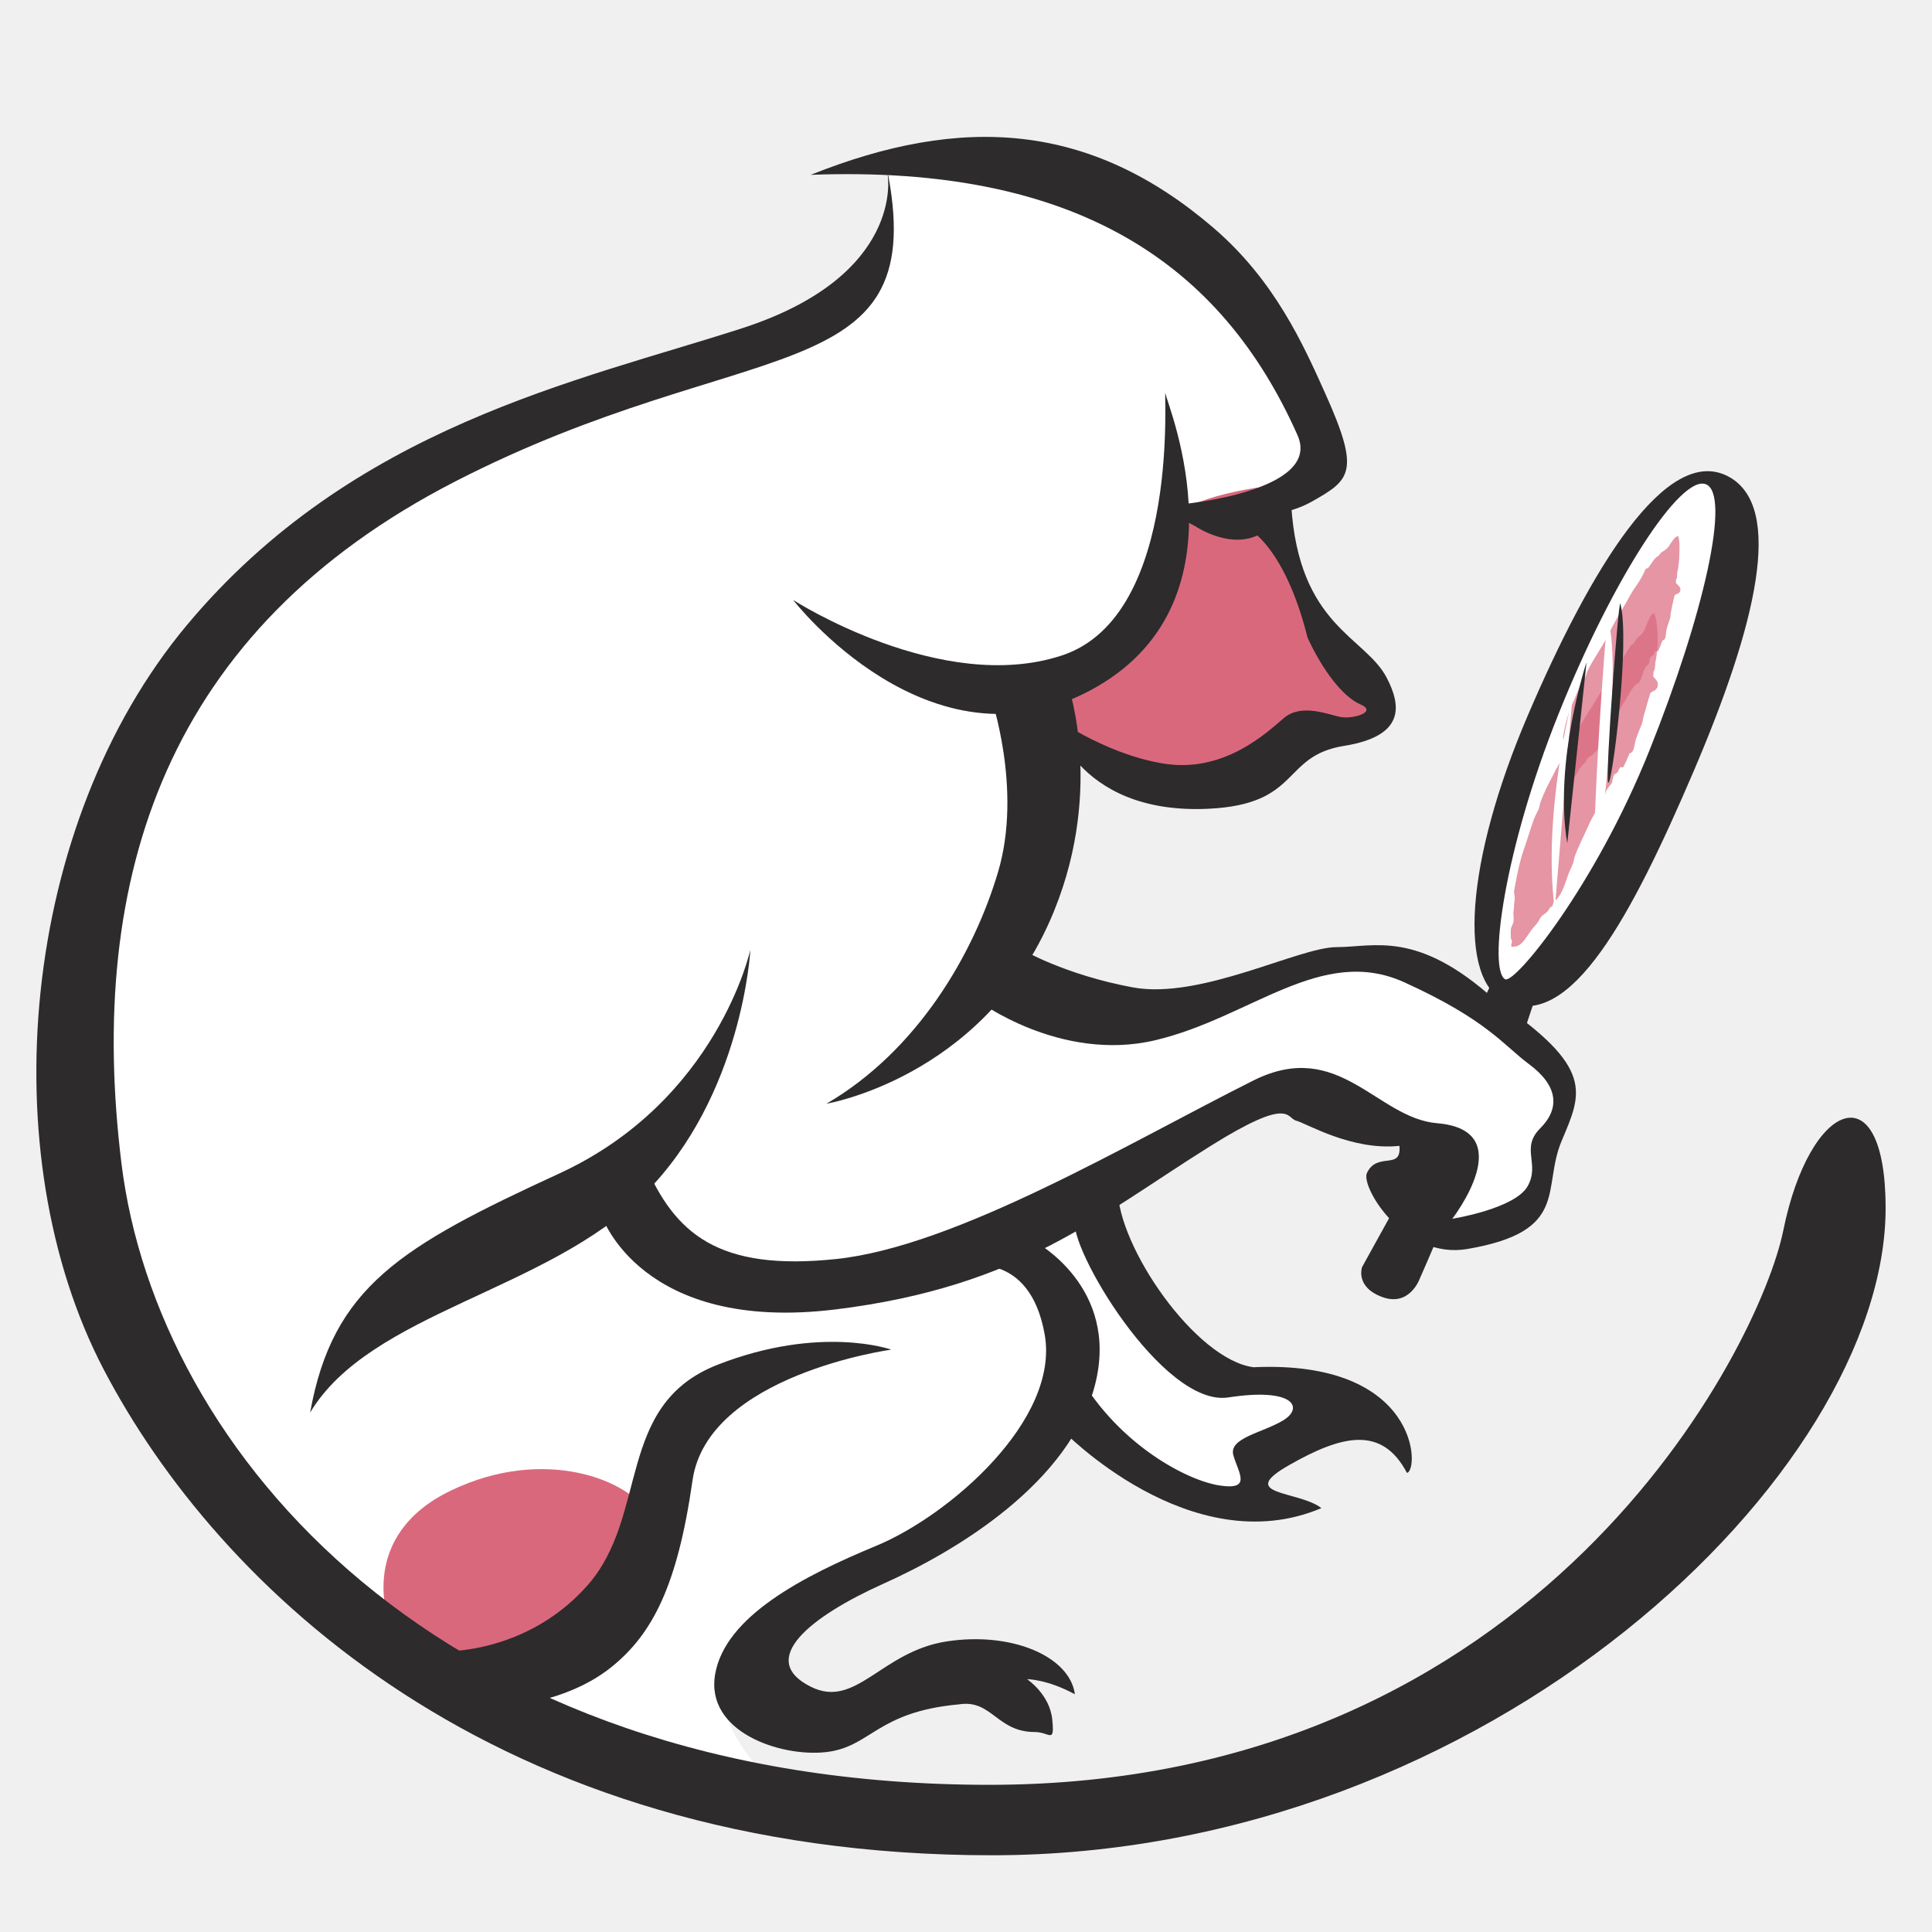
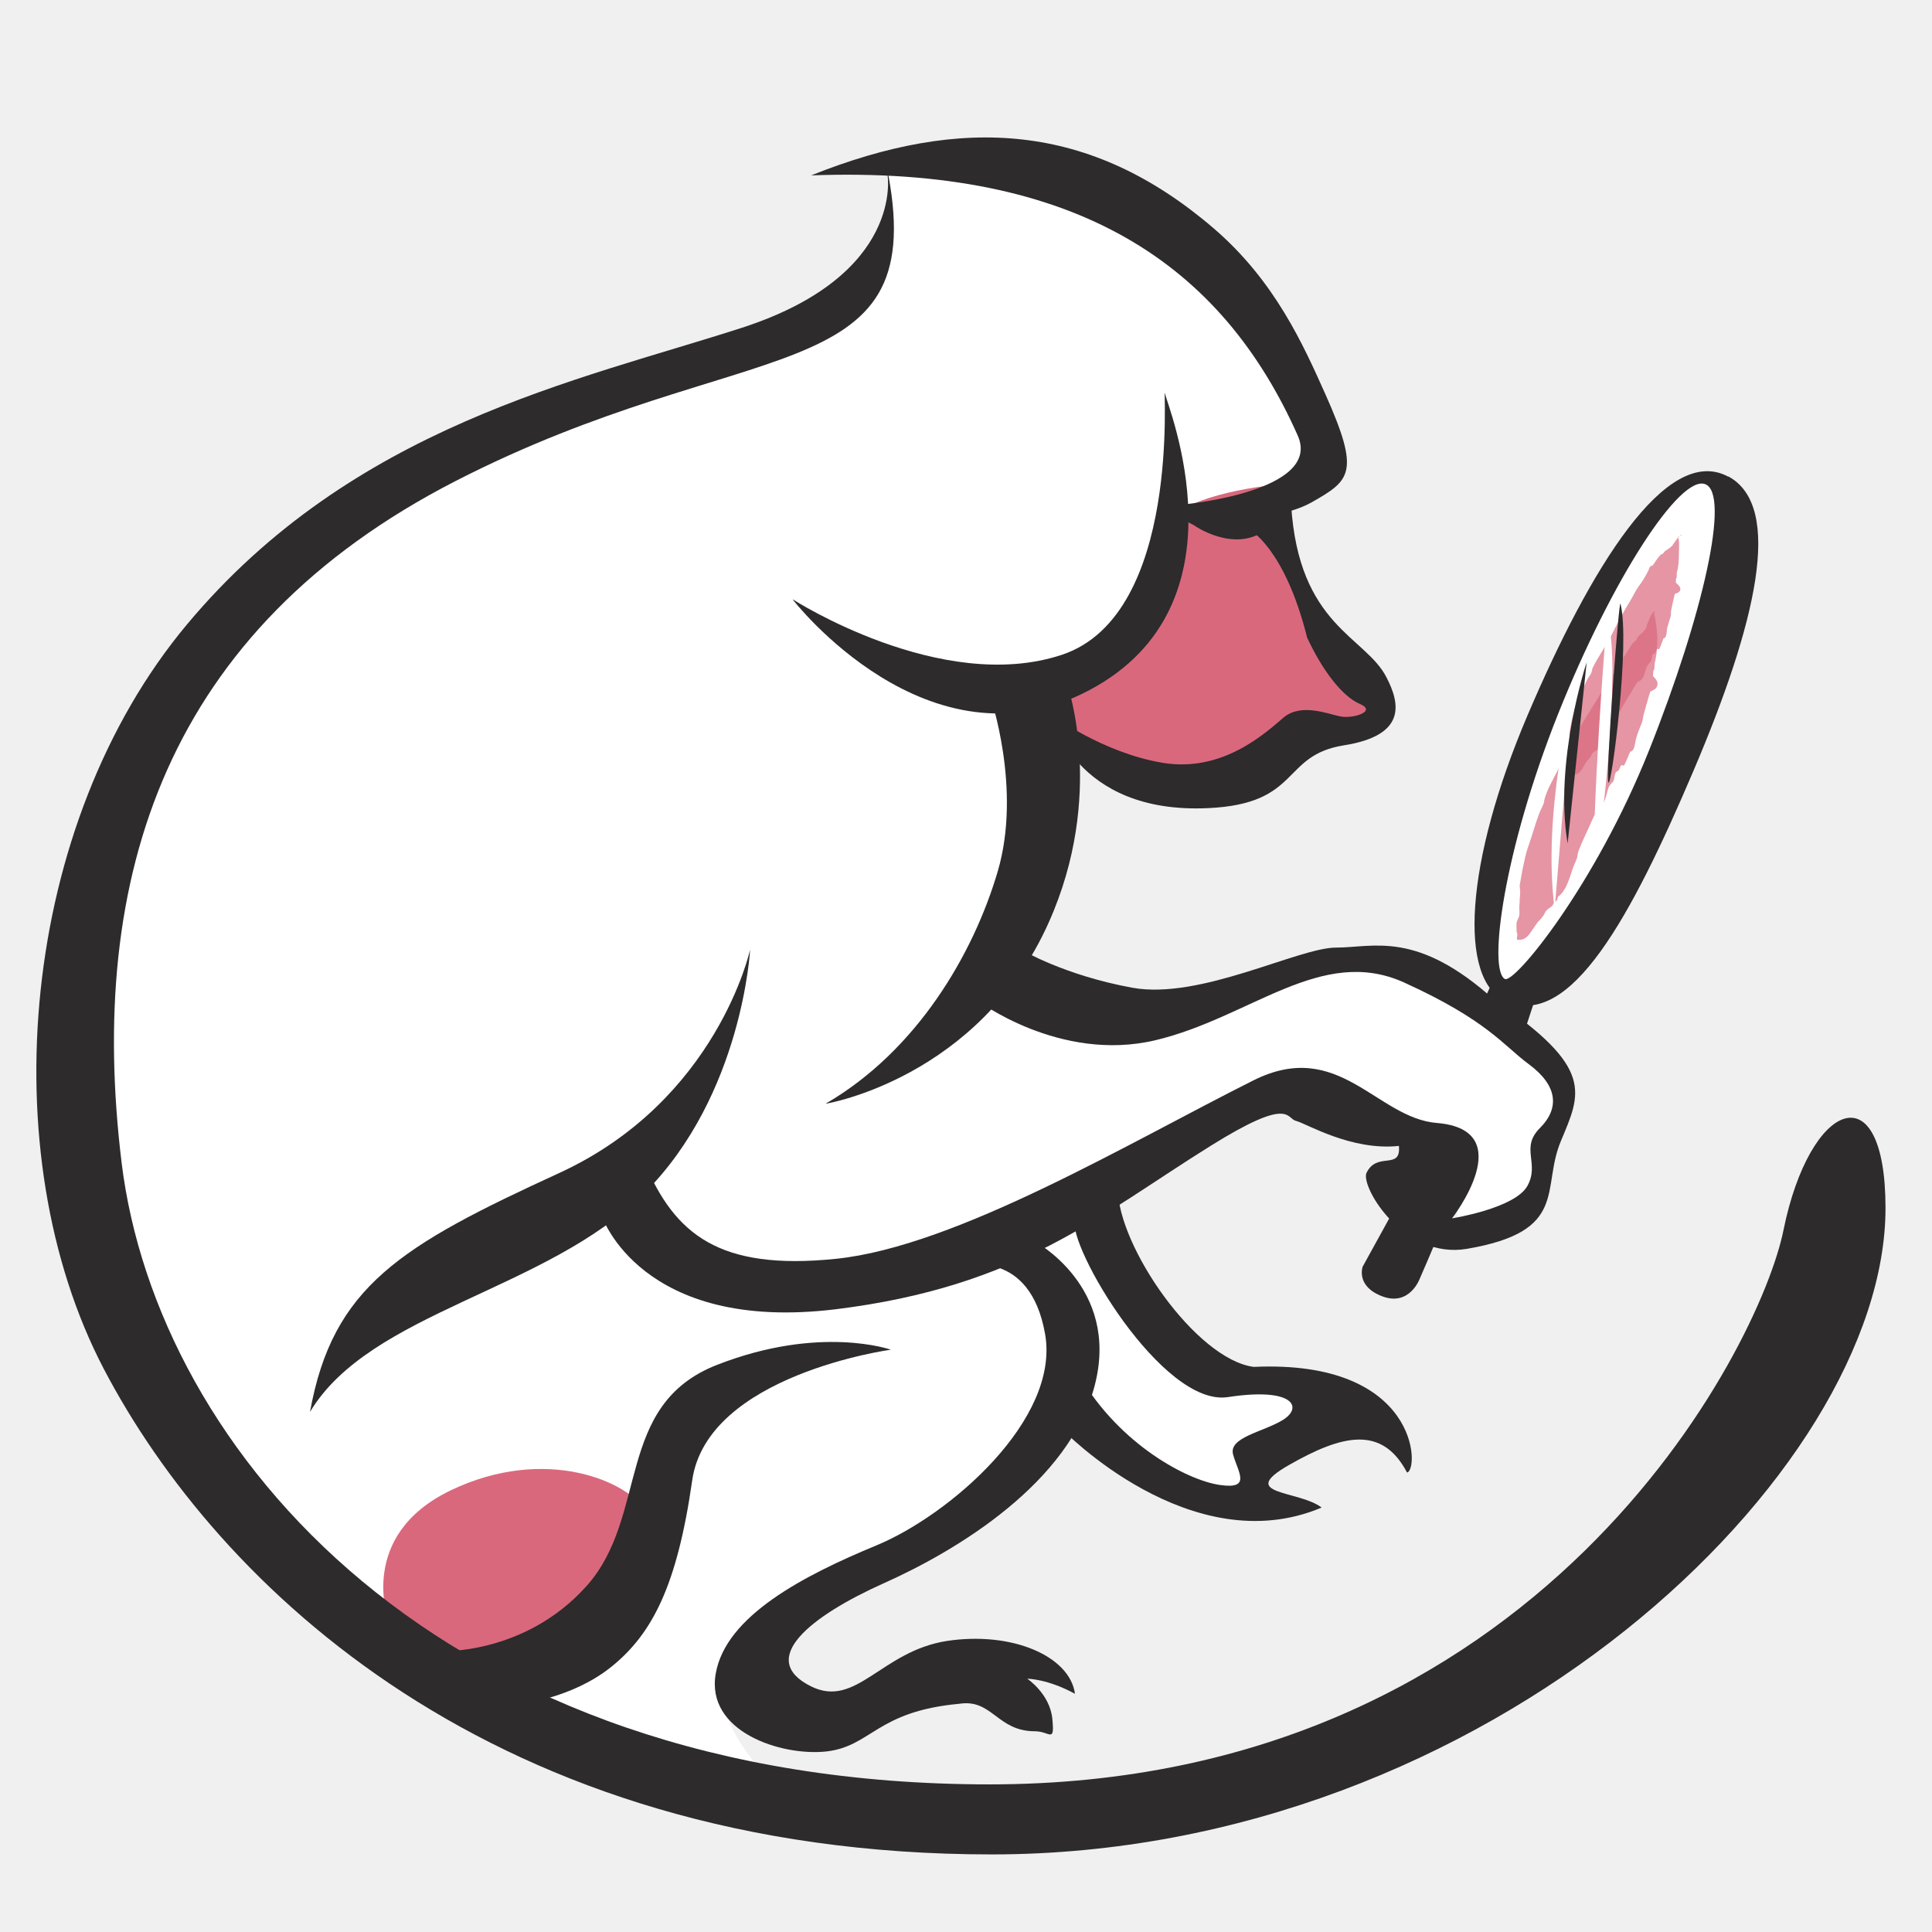
- <svg xmlns="http://www.w3.org/2000/svg" id="svg2" version="1.1" width="640" height="640" xml:space="preserve">
-   <defs id="defs6">
-     <clipPath clipPathUnits="userSpaceOnUse" id="clipPath16">
-       <path d="M 0,512 512,512 512,0 0,0 0,512 z" id="path18" />
-     </clipPath>
-     <clipPath clipPathUnits="userSpaceOnUse" id="clipPath40">
-       <path d="m 435.607,369.899 31.242,0 0,-64.782 -31.242,0 0,64.782 z" id="path42" />
-     </clipPath>
-     <clipPath clipPathUnits="userSpaceOnUse" id="clipPath56">
-       <path d="m 421.796,349.477 39.074,0 0,-88.423 -39.074,0 0,88.423 z" id="path58" />
-     </clipPath>
-   </defs>
-   <g id="g10" transform="matrix(1.25,0,0,-1.25,0,640)">
-     <path id="path22" style="fill:#ffffff;fill-opacity:1;fill-rule:nonzero;stroke:none" d="m 233.98,469.374 c 0,0 7.014,-14.948 -2.949,-31.424 -4.979,-8.234 -130.508,-34.949 -179.508,-102.949 -30,-47 -76,-183 71,-273 66,-34 94,-33 94,-33 0,0 -44,31 -16,52 28,21 69,31 80,60 13,-10 34,-31 54,-29 -2,13 -7,18 9,20 16,2 24,2 24,2 0,0 -15,12 -32,13 -17,1 -49,34 -48,48 21,12 48,32 64,26 16,-6 32,-16 35,-25 0,-6 -3,-16 10,-8 13,8 10,13 15,24 5,11 6,13 -5,22 -11,9 -37,30 -58,24 -21,-6 -65,-23 -87,-2 9,20 23,52 16,74 13,10 28,21 30,39 15,2 47,11 41,27 -6,16 -48.593,87.169 -113.593,73.169" />
-     <path id="path26" style="fill:#ffffff;fill-opacity:1;fill-rule:nonzero;stroke:none" d="m 441.522,306.002 c 11,29 29,78 12,80 -17,2 -36,-44 -41,-56 -5,-12 -25,-72 -14,-80 11,-8 43,56 43,56" />
-     <path id="path30" style="fill:#da687d;fill-opacity:1;fill-rule:nonzero;stroke:none" d="m 348.522,384.002 c 3.13,4.919 5.821,0.645 -7.679,-0.355 -13.5,-1 -29.622,-5.185 -32.389,-11.048 -5.192,-11.002 -6.932,-38.097 -26.432,-44.097 -1,-7 0,-23 27.5,-26 27.5,-3 28.5,15 44.5,14.5 16,-0.5 14.5,5.5 9,10 -5.5,4.5 -24.5,35 -24.5,45 0,10 6.5,6.5 10,12" />
-     <path id="path34" style="fill:#da687d;fill-opacity:1;fill-rule:nonzero;stroke:none" d="m 103.022,82.502 c 0,0 -8.5,22.5 16.5,34.5 25,12 47.5,2.5 52,-6 4.5,-8.5 -7.5,-42.5 -50.5,-43 -10.5,8.5 -18,14.5 -18,14.5" />
-     <g id="g38" transform="translate(-21.47687,0)" />
-     <g id="g44" transform="translate(-21.47687,0)">
-       <g style="opacity:0.7" id="g46" clip-path="url(#clipPath40)">
-         <g id="g48" transform="translate(466.2583,369.8384)">
-           <path id="path50" style="fill:#da687d;fill-opacity:1;fill-rule:evenodd;stroke:none" d="M 0,0 C 0.423,-1.569 0.298,-3.199 0.255,-4.838 0.213,-6.452 0.062,-8.15 -0.349,-9.801 c 0.106,-0.377 -0.082,-0.814 -0.018,-1.201 -0.41,-0.515 -0.194,-0.903 -0.284,-1.354 0.661,-0.674 1.522,-1.313 1.152,-2.162 -0.259,-0.596 -0.874,-0.706 -1.464,-0.995 -0.389,-1.403 -0.709,-3.099 -1.028,-4.649 -0.097,-0.476 -0.044,-1.051 -0.187,-1.485 -0.334,-1.01 -0.691,-1.978 -0.971,-3.09 -0.237,-0.945 0.034,-2.689 -1.063,-2.811 -0.423,-1.049 -0.663,-1.841 -1.165,-2.83 -0.286,-0.163 -0.452,0.106 -0.692,0.009 -0.305,-0.348 -0.294,-0.823 -0.577,-1.114 -0.222,-0.229 -0.503,-0.163 -0.665,-0.385 -0.363,-0.5 -0.266,-1.24 -0.523,-1.902 -0.468,-0.4 -0.862,-0.905 -1.147,-1.478 -0.588,-1.179 -0.698,-2.681 -1.591,-3.593 -0.28,-0.286 -0.761,-0.365 -1.011,-0.647 -0.238,-0.269 -0.455,-0.665 -0.689,-0.98 -0.338,-0.452 -0.669,-1.045 -0.972,-1.583 -1.004,-1.787 -2.383,-3.71 -3.301,-5.664 -0.173,-0.369 -0.199,-0.805 -0.364,-1.165 -0.381,-0.827 -0.943,-1.579 -1.257,-2.333 -0.516,-1.239 -1.31,-3.339 -2.538,-4.42 -0.149,-0.131 -0.473,-0.254 -0.606,-0.414 -0.179,-0.215 -0.136,-0.568 -0.32,-0.808 -0.086,-0.113 -0.4,-0.164 -0.537,-0.302 -0.208,-0.211 -0.306,-0.481 -0.479,-0.639 -0.426,-0.388 -1.015,-0.555 -1.381,-0.959 -0.277,-0.306 -0.397,-0.743 -0.692,-1.127 -0.318,-0.413 -0.761,-0.784 -1.09,-1.202 -0.994,-1.264 -1.38,-2.8 -2.702,-3.396 -0.393,-0.178 -0.88,-0.12 -1.291,-0.241 -0.374,0.344 -0.078,0.818 -0.163,1.164 -0.055,0.222 -0.285,0.382 -0.346,0.583 -0.143,0.474 -0.347,1.336 -0.34,1.878 0.007,0.538 0.305,0.971 0.375,1.612 0.061,0.549 -0.137,1.246 -0.177,1.856 -0.021,0.306 0.064,0.624 0.059,0.956 -0.008,0.533 -0.066,0.801 0.008,1.442 0.086,0.743 -0.074,1.462 -0.171,2.152 0.342,1.705 0.531,3.008 1.09,4.919 0.258,0.881 0.721,2.367 1.18,3.346 0.886,1.895 1.64,3.964 2.6,5.945 0.319,0.656 0.825,1.196 1.139,1.852 0.182,0.381 0.211,0.828 0.395,1.215 1.617,3.398 3.877,6.233 5.565,9.731 1.399,2.859 2.88,5.418 4.745,8.545 0.842,1.415 1.568,2.917 2.434,4.086 0.66,0.891 1.632,2.413 2.334,3.916 0.278,0.596 0.269,1.073 1.005,1.102 0.758,0.948 1.326,2.018 2.119,2.824 0.2,0.202 0.51,0.303 0.733,0.498 0.26,0.228 0.383,0.57 0.638,0.778 0.541,0.441 1.432,0.832 2.035,1.659 0.16,0.22 0.229,0.451 0.406,0.682 0.414,0.539 1.191,1.866 1.81,2.013 C -0.241,0.085 -0.126,0.061 0,0" />
-         </g>
-       </g>
-     </g>
-     <g id="g54" transform="translate(-21.47687,0)" />
-     <g id="g60" transform="translate(-21.47687,0)">
-       <g style="opacity:0.7" id="g62" clip-path="url(#clipPath56)">
-         <g id="g64" transform="translate(459.8965,349.4487)">
-           <path id="path66" style="fill:#da687d;fill-opacity:1;fill-rule:evenodd;stroke:none" d="m 0,0 c 0.688,-1.936 0.765,-4.106 0.935,-6.266 -0.019,-2.14 -0.168,-4.579 -0.715,-6.943 0.098,-0.492 -0.155,-1.108 -0.109,-1.623 -0.519,-0.752 -0.295,-1.25 -0.438,-1.876 0.718,-0.835 1.666,-1.609 1.155,-2.836 -0.37,-0.846 -1.118,-1.037 -1.845,-1.479 -0.64,-1.905 -1.226,-4.263 -1.846,-6.305 -0.187,-0.635 -0.212,-1.395 -0.447,-1.977 -0.547,-1.362 -1.111,-2.656 -1.597,-4.101 -0.416,-1.238 -0.356,-3.498 -1.652,-3.689 -0.61,-1.355 -0.978,-2.373 -1.674,-3.651 -0.35,-0.217 -0.512,0.119 -0.801,-0.013 -0.392,-0.456 -0.442,-1.063 -0.795,-1.445 -0.269,-0.298 -0.585,-0.226 -0.785,-0.514 -0.449,-0.651 -0.386,-1.58 -0.723,-2.425 -0.282,-0.266 -0.546,-0.564 -0.784,-0.888 -0.119,-0.162 -0.233,-0.33 -0.337,-0.505 l -0.153,-0.266 -0.072,-0.136 -0.034,-0.069 -0.003,-0.004 0,-10e-4 c 0.099,0.238 0.028,0.066 0.05,0.119 l -10e-4,-0.002 -0.001,-10e-4 -0.004,-0.01 -0.008,-0.019 -0.016,-0.037 c -0.697,-1.635 -0.851,-3.63 -1.895,-4.955 -0.335,-0.421 -0.872,-0.577 -1.142,-0.971 -0.259,-0.375 -0.491,-0.912 -0.746,-1.347 -0.366,-0.625 -0.722,-1.432 -1.046,-2.164 -1.085,-2.456 -2.571,-5.274 -3.572,-8.03 -0.188,-0.523 -0.205,-1.106 -0.385,-1.617 -0.422,-1.173 -1.022,-2.273 -1.394,-3.342 -0.626,-1.753 -1.474,-4.727 -3.01,-6.377 -0.182,-0.2 -0.567,-0.415 -0.732,-0.65 -0.22,-0.315 -0.191,-0.786 -0.42,-1.137 -0.106,-0.164 -0.475,-0.275 -0.642,-0.48 -0.254,-0.313 -0.383,-0.69 -0.594,-0.926 -0.503,-0.581 -1.23,-0.865 -1.714,-1.438 -0.365,-0.435 -0.562,-1.029 -0.958,-1.568 -0.426,-0.578 -0.991,-1.104 -1.428,-1.683 -0.65,-0.928 -1.251,-1.786 -1.828,-2.608 -0.592,-0.813 -1.215,-1.514 -2.047,-1.884 -0.495,-0.219 -1.042,-0.12 -1.539,-0.256 -0.353,0.473 0.086,1.071 0.061,1.524 -0.018,0.288 -0.25,0.504 -0.28,0.766 -0.07,0.615 -0.141,1.712 -0.035,2.387 0.099,0.676 0.548,1.191 0.712,2.005 0.125,0.708 -0.034,1.591 -0.025,2.359 0.004,0.387 0.13,0.791 0.153,1.206 0.038,0.668 -0.008,0.999 0.13,1.795 0.163,0.922 -0.034,1.854 -0.121,2.709 0.426,2.191 0.686,3.806 1.265,6.362 0.273,1.176 0.786,3.104 1.265,4.488 0.472,1.315 0.904,2.681 1.347,4.063 0.445,1.4 0.906,2.841 1.424,4.249 0.347,0.939 0.896,1.734 1.274,2.728 0.213,0.565 0.249,1.192 0.465,1.767 0.475,1.25 0.99,2.514 1.541,3.656 0.553,1.123 1.13,2.228 1.711,3.336 l 0.938,1.807 c 0.326,0.58 0.653,1.161 0.981,1.745 0.649,1.172 1.283,2.367 1.886,3.609 1.027,1.966 2.073,3.828 3.188,5.725 1.116,1.844 2.324,3.757 3.629,5.817 1.158,1.853 2.248,3.825 3.357,5.355 0.827,1.167 2.173,3.163 3.042,5.126 0.342,0.78 0.349,1.38 1.197,1.482 0.907,1.274 1.649,2.697 2.452,3.773 0.214,0.276 0.563,0.445 0.808,0.722 0.286,0.323 0.408,0.762 0.693,1.065 0.582,0.653 1.672,1.277 2.21,2.569 0.151,0.332 0.198,0.653 0.368,1.006 0.397,0.822 1.098,2.779 1.78,3.145 C -0.284,0.044 -0.151,0.044 0,0" />
-         </g>
-       </g>
-     </g>
-     <path id="path70" style="fill:#ffffff;fill-opacity:1;fill-rule:nonzero;stroke:none" d="m 416.689,327.002 c 0,0 -8,-30.667 -4.667,-56 0.667,8 4.667,56 4.667,56" />
-     <path id="path74" style="fill:#ffffff;fill-opacity:1;fill-rule:nonzero;stroke:none" d="m 426.189,347.726 c -0.61,2.147 -4.597,-59.478 -3.432,-61.636 1.166,-2.159 7.147,48.575 3.432,61.636" />
-     <path id="path78" style="fill:#2d2b2c;fill-opacity:1;fill-rule:nonzero;stroke:none" d="m 235.249,465.604 c 0,0 4.667,-26.62 -38.667,-40.62 -43.333,-14 -103.061,-25.982 -147.06,-78.649 -44,-52.666 -52,-139.999 -22,-197.333 30,-57.333 103.333,-128.667 235.333,-128.667 132,0 236.853,101.506 236.853,171.506 0,36.667 -20.147,28.492 -27.114,-5.908 C 466.305,154.883 408.189,39.002 262.189,39.002 c -146,0 -220.667,88.667 -230,164.667 -9.334,76 11.899,141.469 88.566,180.802 76.667,39.334 125.32,23.664 114.653,80.997" />
-     <path id="path82" style="fill:#2d2b2c;fill-opacity:1;fill-rule:nonzero;stroke:none" d="m 198.857,260.335 c 0,0 -8.667,-40.001 -50.667,-59.333 -42,-19.334 -60,-30 -66,-63.334 16,26.666 62.667,32 88.667,58 26,26 28,64.667 28,64.667" />
-     <path id="path86" style="fill:#2d2b2c;fill-opacity:1;fill-rule:nonzero;stroke:none" d="m 210.19,353.002 c 0,0 36,-46.667 78.667,-24 42.666,22.667 20.667,75.333 20,78.667 -0.667,3.333 4.666,-58.667 -27.334,-69.334 -32,-10.666 -71.333,14.667 -71.333,14.667" />
-     <path id="path90" style="fill:#2d2b2c;fill-opacity:1;fill-rule:nonzero;stroke:none" d="m 116.189,74.336 c 0,0 22.666,-1.334 39.333,17.332 16.667,18.668 7.334,48 34.667,58.668 27.333,10.666 46,4 46,4 0,0 -48.667,-6.668 -52.667,-34.668 -4,-28 -10.666,-40.666 -21.333,-49.332 -10.667,-8.668 -24.667,-10 -24.667,-10 l -21.333,14 z" />
-     <path id="path94" style="fill:#2d2b2c;fill-opacity:1;fill-rule:nonzero;stroke:none" d="m 219.022,219.502 c 0,0 40.523,6.783 59,48 15.167,33.833 5,63 5,63 l -20.5,-3 c 0,0 8.5,-24.5 2,-46.5 -6.5,-22 -21.5,-47.5 -45.5,-61.5" />
-     <path id="path98" style="fill:#2d2b2c;fill-opacity:1;fill-rule:nonzero;stroke:none" d="m 437.133,313.162 c -14.461,-36.13 -35.773,-62.068 -38.265,-60.674 -4.494,2.513 -0.358,34.036 14.104,70.166 14.46,36.13 32.432,63.635 39.104,61.014 6.672,-2.621 -0.483,-34.376 -14.943,-70.506 m 20.999,72.506 c -16.442,8.934 -36.644,-24.449 -53.276,-63.334 -16.633,-38.885 -18.542,-70.229 -5.759,-75.836 17.092,-7.496 33.127,22.285 49.759,61.17 16.632,38.885 24,70 9.276,78" />
-     <path id="path102" style="fill:#2d2b2c;fill-opacity:1;fill-rule:nonzero;stroke:none" d="m 159.522,189.668 c 0,0 10.331,-31.037 62,-24.666 48.667,6 69.59,24.744 99.333,43.334 21.334,13.332 20,7.332 22.667,6.666 2.667,-0.666 14.667,-8 27.333,-6.666 0.667,-6.668 -5.999,-1.334 -8.666,-7.334 -1.333,-4 10.12,-22.824 26.666,-20 27.334,4.666 19.667,16 25.001,28.666 5.333,12.666 9,19.334 -17.667,37.334 -20.667,18.666 -32,13.999 -42,13.999 -10,0 -36,-13.999 -54,-10.666 -18,3.333 -29.334,10 -29.334,10 l -11.999,-13.333 c 0,0 21.999,-16.666 47.333,-10.666 25.333,6 44.001,25.332 66.001,15.332 22,-10 26.282,-16.701 32.999,-21.666 7.667,-5.668 8.333,-11.666 3,-17 -5.334,-5.334 0.001,-9.334 -3.332,-15.334 -3.334,-6 -20,-8.666 -20,-8.666 0,0 18.273,23.477 -4,25.332 -16,1.334 -26,22.668 -48.667,11.334 -32.55,-16.277 -78.668,-44 -110.668,-47.332 -31.193,-3.248 -42.667,6.666 -50.667,25.332 -9.333,-8 -11.333,-14 -11.333,-14" />
-     <path id="path106" style="fill:#2d2b2c;fill-opacity:1;fill-rule:nonzero;stroke:none" d="m 274.189,183.002 c 0,0 22.667,-12 16,-38 -6.667,-26 -36.667,-44 -56,-52.668 -19.333,-8.666 -33.743,-20.127 -19.333,-27.332 12,-6 18.667,9.334 36,12 17.333,2.666 32.667,-4 34,-14 -7.334,4 -12.667,4 -12.667,4 0,0 6,-4 6.667,-10.668 0.666,-6.666 -0.667,-3.332 -4.667,-3.332 -10,0 -11.333,8.666 -20,7.332 -22,-2 -23.333,-11.334 -35.333,-12.666 -12,-1.334 -32,5.334 -29.334,20.666 2.667,15.334 23.334,26 42.667,34 19.333,8 48.667,33.334 44.667,56 -4,22.668 -21.334,18 -21.334,18 l 18.667,6.668 z" />
-     <path id="path110" style="fill:#2d2b2c;fill-opacity:1;fill-rule:nonzero;stroke:none" d="m 331.022,371.752 c 0,0 9.5,-4.75 15.5,-28.75 4,-8.667 9.333,-15.667 14,-17.667 4.667,-2 -2,-4 -5.333,-3.333 -3.334,0.667 -10.334,3.667 -15,-0.333 -4.667,-4 -16,-14.667 -32,-12 -16,2.666 -29.667,12.833 -29.667,12.833 0,0 6,-26.5 41.667,-24.833 24.721,1.155 19.333,14 36,16.666 16.666,2.667 14.893,11.089 11.333,18 -5.667,11 -23.333,13.667 -25.333,45.834 -2,3.333 -14.5,-0.417 -11.167,-6.417" />
-     <path id="path114" style="fill:#2d2b2c;fill-opacity:1;fill-rule:nonzero;stroke:none" d="m 388.014,204.471 c 1.506,-1.477 -11.825,-31.469 -11.825,-31.469 0,0 -2.667,-7.334 -9.814,-4.75 -7.311,2.645 -5.413,7.948 -5.413,7.948 l 17.026,30.837 c 0,0 9.353,-1.906 10.026,-2.566" />
-     <path id="path118" style="fill:#2d2b2c;fill-opacity:1;fill-rule:nonzero;stroke:none" d="m 406.746,247.168 c -0.667,-2 -3.333,-10 -3.333,-10 l -10.891,8.334 2.891,6.332 11.333,-4.666 z" />
-     <path id="path122" style="fill:#2d2b2c;fill-opacity:1;fill-rule:nonzero;stroke:none" d="m 284.856,189.002 c -2,-7.334 23.333,-50.002 40.667,-47.334 17.333,2.666 19.999,-2.668 14.666,-6 -5.333,-3.334 -14.666,-4.668 -13.333,-9.334 1.333,-4.666 5,-9.334 -3.667,-8 -8.666,1.334 -26.333,10.668 -37,28.668 -3.333,-10.668 -4.666,-14 -4.666,-14 0,0 34,-35.334 68.666,-20.668 -6,4.668 -22.666,3.334 -8.666,11.334 14,8 24.666,10.666 31.333,-2 3.333,0.666 3.333,30 -40.667,28 -15.333,2 -36,32 -36,47.334 -4,-4 -9.333,-0.666 -11.333,-8" />
-     <path id="path126" style="fill:#2d2b2c;fill-opacity:1;fill-rule:nonzero;stroke:none" d="m 420.446,336.502 c 0,0 -8.75,-26.286 -5.104,-48 0.729,6.857 5.104,48 5.104,48" />
-     <path id="path130" style="fill:#2d2b2c;fill-opacity:1;fill-rule:nonzero;stroke:none" d="m 429.405,352.05 c -0.444,1.66 -4.07,-45.761 -3.203,-47.435 0.868,-1.673 5.909,37.339 3.203,47.435" />
-     <path id="path134" style="fill:#2d2b2c;fill-opacity:1;fill-rule:nonzero;stroke:none" d="m 312.855,378.335 c 0,0 37.667,3.333 31,18.333 -20.105,45.239 -58.333,71.667 -129,69 40,16 74,14 106.667,-14 16.333,-14 23.893,-31.041 29.75,-44.083 9.34,-20.801 6.589,-22.747 -3.75,-28.583 -12.568,-7.095 -34.191,-2.57 -34.667,-0.667" />
-     <path id="path138" style="fill:#2d2b2c;fill-opacity:1;fill-rule:nonzero;stroke:none" d="m 316.708,372.582 c 0,0 10.364,-7.138 18.502,-1.326 3.741,3.849 6.233,5.95 -4.371,5.512 l -12.905,0.529 c -8.941,1.825 -8.765,-0.938 -1.226,-4.715 z" />
+ <svg xmlns="http://www.w3.org/2000/svg" width="640" height="640">
+   <path d="M292.4 53.2s8.7 18.6-3.6 39.2c-6.2 10.2-163.1 43.6-224.3 128.6-37.5 58.7-95 228.7 88.7 341.2 82.5 42.5 117.5 41.2 117.5 41.2s-55-38.7-20-65 86.2-38.7 100-75c16.2 12.5 42.5 38.7 67.5 36.2-2.5-16.2-8.7-22.5 11.2-25s30-2.5 30-2.5-18.7-15-40-16.2-61.2-42.5-60-60c26.2-15 60-40 80-32.5s40 20 43.7 31.2c0 7.5-3.7 20 12.5 10s12.5-16.2 18.7-30 7.5-16.2-6.2-27.5-46.2-37.5-72.5-30-81.2 28.7-108.7 2.5c11.2-25 28.7-65 20-92.5 16.2-12.5 35-26.2 37.5-48.7 18.7-2.5 58.7-13.7 51.2-33.7S374.9 36.0 293.6 53.5" fill="#fff" />
+   <path d="M551.9 257.4c13.7-36.2 36.2-97.5 15-100s-45 55-51.2 70-31.2 90-17.5 100 53.7-70 53.7-70" fill="#fff" />
+   <path d="M435.6 159.9c3.9-6.1 7.2-.8-9.6.4-16.8 1.2-37.0 6.4-40.4 13.8-6.4 13.7-8.6 47.6-33.0 55.1-1.2 8.7 0 28.7 34.3 32.5s35.6-18.7 55.6-18.1 18.1-6.8 11.2-12.5-30.6-43.7-30.6-56.2 8.1-8.1 12.5-15M128.7 536.8s-10.6-28.1 20.6-43.1 59.3-3.1 65 7.5-9.3 53.1-63.1 53.7c-13.1-10.6-22.5-18.1-22.5-18.1" fill="#da687d" />
+   <g opacity=".7" transform="matrix(1.25 0 0 -1.25 -26.846 640)">
+     <path d="M466.2 369.8c.4-1.5.2-3.1.2-4.8-.0-1.6-.1-3.3-.6-4.9.1-.3-.0-.8-.0-1.2-.4-.5-.1-.9-.2-1.3.6-.6 1.5-1.3 1.1-2.1-.2-.5-.8-.7-1.4-.9-.3-1.4-.7-3.0-1.0-4.6-.0-.4-.0-1.0-.1-1.4-.3-1.0-.6-1.9-.9-3.0-.2-.9.0-2.6-1.0-2.8-.4-1.0-.6-1.8-1.1-2.8-.2-.1-.4.1-.6.0-.3-.3-.2-.8-.5-1.1-.2-.2-.5-.1-.6-.3-.3-.5-.2-1.2-.5-1.9a4.7 4.7 0 0 1-1.1-1.4c-.5-1.1-.6-2.6-1.5-3.5-.2-.2-.7-.3-1.0-.6-.2-.2-.4-.6-.6-.9-.3-.4-.6-1.0-.9-1.5-1.0-1.7-2.3-3.7-3.3-5.6-.1-.3-.2-.8-.3-1.1-.3-.8-.9-1.5-1.2-2.3-.5-1.2-1.3-3.3-2.5-4.4-.1-.1-.4-.2-.6-.4-.1-.2-.1-.5-.3-.8-.0-.1-.4-.1-.5-.3-.2-.2-.3-.4-.4-.6-.4-.3-1.0-.5-1.3-.9-.2-.3-.3-.7-.6-1.1-.3-.4-.7-.7-1.0-1.2-.9-1.2-1.3-2.8-2.7-3.3-.3-.1-.8-.1-1.2-.2-.3.3-.0.8-.1 1.1-.0.2-.2.3-.3.5-.1.4-.3 1.3-.3 1.8.0.5.3.9.3 1.6.0.5-.1 1.2-.1 1.8-.0.3.0.6.0.9-.0.5-.0.8.0 1.4.0.7-.0 1.4-.1 2.1.3 1.7.5 3.0 1.0 4.9.2.8.7 2.3 1.1 3.3.8 1.8 1.6 3.9 2.6 5.9.3.6.8 1.1 1.1 1.8.1.3.2.8.3 1.2 1.6 3.3 3.8 6.2 5.5 9.7 1.4 2.8 2.8 5.4 4.7 8.5.8 1.4 1.5 2.9 2.4 4.0.6.8 1.6 2.4 2.3 3.9.2.5.2 1.0 1.0 1.1.7.9 1.3 2.0 2.1 2.8.2.2.5.3.7.4.2.2.3.5.6.7.5.4 1.4.8 2.0 1.6.1.2.2.4.4.6.4.5 1.1 1.8 1.8 2.0.0.0.2.0.3-.0" fill="#da687d" />
  </g>
+   <g opacity=".7" transform="matrix(1.25 0 0 -1.25 -26.846 640)">
+     <path d="M459.8 349.4c.6-1.9.7-4.1.9-6.2-.0-2.1-.1-4.5-.7-6.9.0-.4-.1-1.1-.1-1.6-.5-.7-.2-1.2-.4-1.8.7-.8 1.6-1.6 1.1-2.8-.3-.8-1.1-1.0-1.8-1.4-.6-1.9-1.2-4.2-1.8-6.3-.1-.6-.2-1.3-.4-1.9-.5-1.3-1.1-2.6-1.5-4.1-.4-1.2-.3-3.4-1.6-3.6-.6-1.3-.9-2.3-1.6-3.6-.3-.2-.5.1-.8-.0-.3-.4-.4-1.0-.7-1.4-.2-.2-.5-.2-.7-.5-.4-.6-.3-1.5-.7-2.4a6.5 6.5 0 0 1-1.1-1.3l-.1-.2-.0-.1-.0-.0-.0-.0v-.0l.0.1-.0-.0-.0-.0-.0-.0-.0-.0-.0-.0c-.6-1.6-.8-3.6-1.8-4.9-.3-.4-.8-.5-1.1-.9-.2-.3-.4-.9-.7-1.3-.3-.6-.7-1.4-1.0-2.1-1.0-2.4-2.5-5.2-3.5-8.0-.1-.5-.2-1.1-.3-1.6-.4-1.1-1.0-2.2-1.3-3.3-.6-1.7-1.4-4.7-3.0-6.3-.1-.2-.5-.4-.7-.6-.2-.3-.1-.7-.4-1.1-.1-.1-.4-.2-.6-.4-.2-.3-.3-.6-.5-.9-.5-.5-1.2-.8-1.7-1.4-.3-.4-.5-1.0-.9-1.5-.4-.5-.9-1.1-1.4-1.6l-1.8-2.6c-.5-.8-1.2-1.5-2.0-1.8-.4-.2-1.0-.1-1.5-.2-.3.4.0 1.0.0 1.5-.0.2-.2.5-.2.7-.0.6-.1 1.7-.0 2.3.0.6.5 1.1.7 2.0.1.7-.0 1.5-.0 2.3.0.3.1.7.1 1.2.0.6-.0.9.1 1.7.1.9-.0 1.8-.1 2.7.4 2.1.6 3.8 1.2 6.3.2 1.1.7 3.1 1.2 4.4.4 1.3.9 2.6 1.3 4.0.4 1.4.9 2.8 1.4 4.2.3.9.8 1.7 1.2 2.7.2.5.2 1.1.4 1.7.4 1.2.9 2.5 1.5 3.6a147.5 147.5 0 0 0 1.7 3.3l.9 1.8c.3.5.6 1.1.9 1.7a75.5 75.5 0 0 1 1.8 3.6 129.6 129.6 0 0 0 3.1 5.7 340.1 340.1 0 0 0 3.6 5.8c1.1 1.8 2.2 3.8 3.3 5.3.8 1.1 2.1 3.1 3.0 5.1.3.7.3 1.3 1.1 1.4.9 1.2 1.6 2.6 2.4 3.7.2.2.5.4.8.7.2.3.4.7.6 1.0.5.6 1.6 1.2 2.2 2.5.1.3.1.6.3 1.0.3.8 1.0 2.7 1.7 3.1.0.0.2.0.3.0" fill="#da687d" />
+   </g>
+   <path d="M520.8 231.2s-10 38.3-5.8 70l5.8-70m11.8-25.9c-.7-2.6-5.7 74.3-4.2 77.0 1.4 2.6 8.9-60.7 4.2-77.0" fill="#fff" />
+   <path d="M294.0 57.9s5.8 33.2-48.3 50.7-128.8 32.4-183.8 98.3c-55 65.8-65 174.9-27.5 246.6 37.5 71.6 129.1 160.8 294.1 160.8S624.6 487.7 624.6 400.2c0-45.8-25.1-35.6-33.8 7.3-7.8 38.8-80.5 183.6-263.0 183.6-182.5 0-275.8-110.8-287.5-205.8-11.6-95 14.8-176.8 110.7-226.0 95.8-49.1 156.6-29.5 143.3-101.2" fill="#2d2b2c" />
+   <path d="M248.5 314.5s-10.8 50.0-63.3 74.1c-52.5 24.1-75 37.5-82.5 79.1 20-33.3 78.3-40 110.8-72.5s35-80.8 35-80.8m14.1-115.8s45 58.3 98.3 30c53.3-28.3 25.8-94.1 25-98.3-.8-4.1 5.8 73.3-34.1 86.6-40 13.3-89.1-18.3-89.1-18.3M145.2 547.0s28.3 1.6 49.1-21.6c20.8-23.3 9.1-60 43.3-73.3 34.1-13.3 57.5-5 57.5-5s-60.8 8.3-65.8 43.3-13.3 50.8-26.6 61.6c-13.3 10.8-30.8 12.5-30.8 12.5l-26.6-17.5z" fill="#2d2b2c" />
+   <path d="M273.7 365.6s50.6-8.4 73.7-60c18.9-42.2 6.2-78.7 6.2-78.7l-25.6 3.7s10.6 30.6 2.5 58.1-26.8 59.3-56.8 76.8m272.6-117.0c-18.0 45.1-44.7 77.5-47.8 75.8-5.6-3.1-.4-42.5 17.6-87.7 18.0-45.1 40.5-79.5 48.8-76.2 8.3 3.2-.6 42.9-18.6 88.1m26.2-90.6c-20.5-11.1-45.8 30.5-66.5 79.1-20.7 48.6-23.1 87.7-7.1 94.7 21.3 9.3 41.4-27.8 62.1-76.4s30-87.5 11.5-97.5" fill="#2d2b2c" />
+   <path d="M199.4 402.9s12.9 38.7 77.5 30.8c60.8-7.5 86.9-30.9 124.1-54.1 26.6-16.6 25-9.1 28.3-8.3 3.3.8 18.3 10 34.1 8.3.8 8.3-7.4 1.6-10.8 9.1-1.6 5 12.6 28.5 33.3 25 34.1-5.8 24.5-20 31.2-35.8 6.6-15.8 11.2-24.1-22.0-46.6-25.8-23.3-40-17.4-52.5-17.4s-45 17.4-67.5 13.3-36.6-12.5-36.6-12.5l-14.9 16.6s27.4 20.8 59.1 13.3c31.6-7.5 55.0-31.6 82.5-19.1 27.5 12.5 32.8 20.8 41.2 27.0 9.5 7.0 10.4 14.5 3.7 21.2-6.6 6.6.0 11.6-4.1 19.1-4.1 7.5-25 10.8-25 10.8s22.8-29.3-5-31.6c-20-1.6-32.5-28.3-60.8-14.1-40.6 20.3-98.3 55-138.3 59.1-38.9 4.0-53.3-8.3-63.3-31.6-11.6 10-14.1 17.5-14.1 17.5" fill="#2d2b2c" />
+   <path d="M342.7 411.2s28.3 15 20 47.5-45.8 55-70 65.8c-24.1 10.8-42.1 25.1-24.1 34.1 15 7.5 23.3-11.6 45-15 21.6-3.3 40.8 5 42.5 17.5-9.1-5-15.8-5-15.8-5s7.5 5 8.3 13.3c.8 8.3-.8 4.1-5.8 4.1-12.5 0-14.1-10.8-25-9.1-27.5 2.5-29.1 14.1-44.1 15.8-15 1.6-40-6.6-36.6-25.8 3.3-19.1 29.1-32.5 53.3-42.5 24.1-10 60.8-41.6 55.8-70-5-28.3-26.6-22.5-26.6-22.5l23.3-8.3zm71.0-235.9s11.8 5.9 19.3 35.9c5 10.8 11.6 19.5 17.5 22.0 5.8 2.5-2.5 5-6.6 4.1-4.1-.8-12.9-4.5-18.7.4s-20 18.3-40 15c-20-3.3-37.0-16.0-37.0-16.0s7.5 33.1 52.0 31.0c30.9-1.4 24.1-17.5 45-20.8 20.8-3.3 18.6-13.8 14.1-22.5-7.0-13.7-29.1-17.0-31.6-57.2-2.5-4.1-18.1.5-13.9 8.0m71.2 209.1c1.8 1.8-14.7 39.3-14.7 39.3s-3.3 9.1-12.2 5.9c-9.1-3.3-6.7-9.9-6.7-9.9l21.2-38.5s11.6 2.3 12.5 3.2m23.4-53.3l-4.1 12.5-13.6-10.4 3.6-7.9 14.1 5.8z" fill="#2d2b2c" />
+   <path d="M356.0 403.7c-2.5 9.1 29.1 62.5 50.8 59.1 21.6-3.3 24.9 3.3 18.3 7.5-6.6 4.1-18.3 5.8-16.6 11.6 1.6 5.8 6.2 11.6-4.5 10-10.8-1.6-32.9-13.3-46.2-35.8-4.1 13.3-5.8 17.5-5.8 17.5s42.5 44.1 85.8 25.8c-7.5-5.8-28.3-4.1-10.8-14.1s30.8-13.3 39.1 2.5c4.1-.8 4.1-37.5-50.8-35-19.1-2.5-45-40-45-59.1-5 5-11.6.8-14.1 10m169.4-184.3s-10.9 32.8-6.3 60l6.3-60m11.2-19.4c-.5-2.0-5.0 57.2-4.0 59.2 1.0 2.0 7.3-46.6 4.0-59.2m-145.6-32.8s47.0-4.1 38.7-22.9c-25.1-56.5-72.9-89.5-161.2-86.2 50-20 92.5-17.5 133.3 17.5 20.4 17.5 29.8 38.8 37.1 55.1 11.6 26 8.2 28.4-4.6 35.7-15.7 8.8-42.7 3.2-43.3.8" fill="#2d2b2c" />
+   <path d="M395.8 174.2s12.9 8.9 23.1 1.6c4.6-4.8 7.7-7.4-5.4-6.8l-16.1-.6c-11.1-2.2-10.9 1.1-1.5 5.8z" fill="#2d2b2c" />
</svg>
